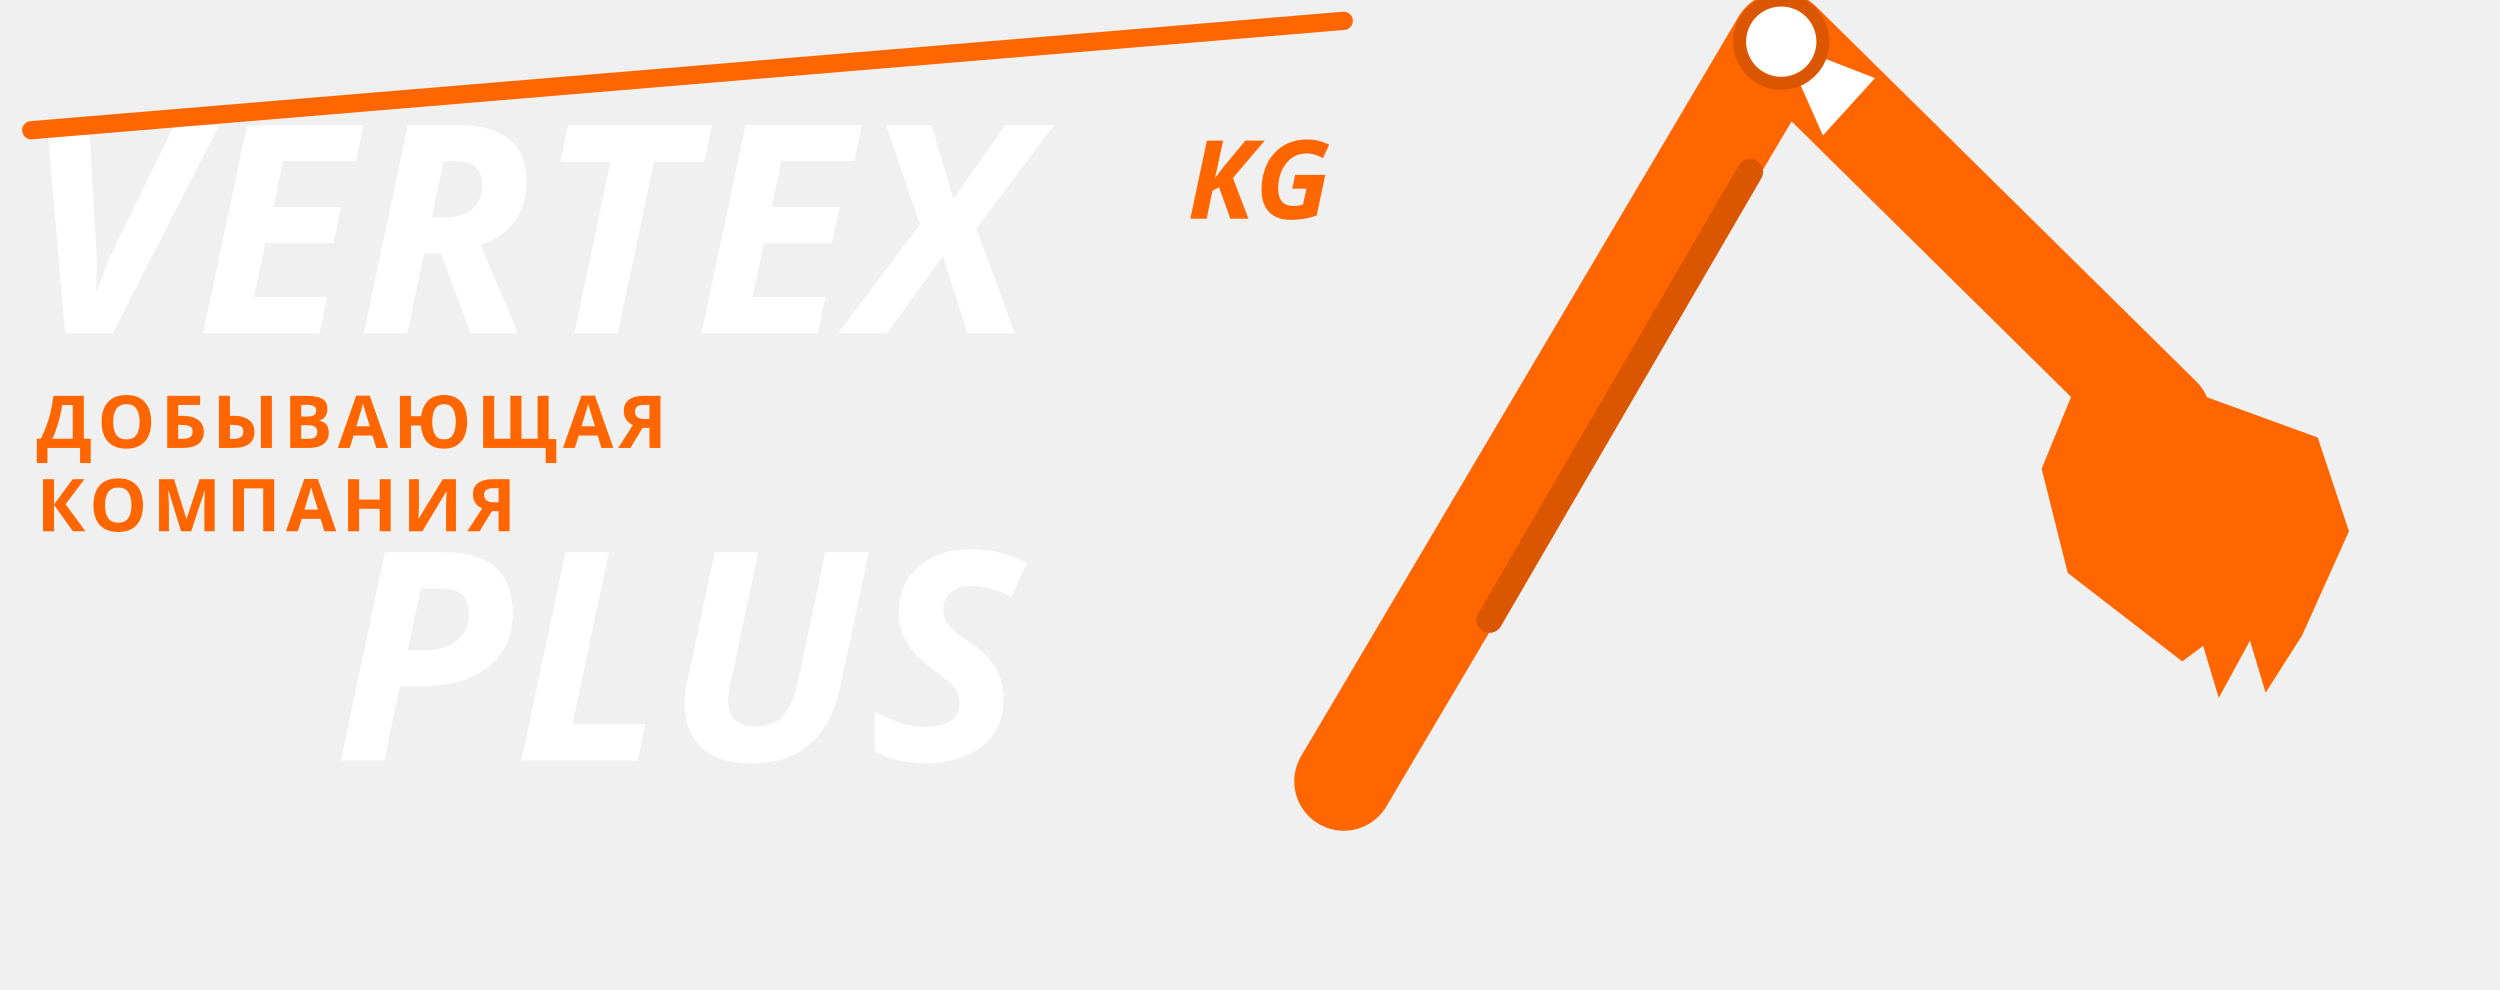
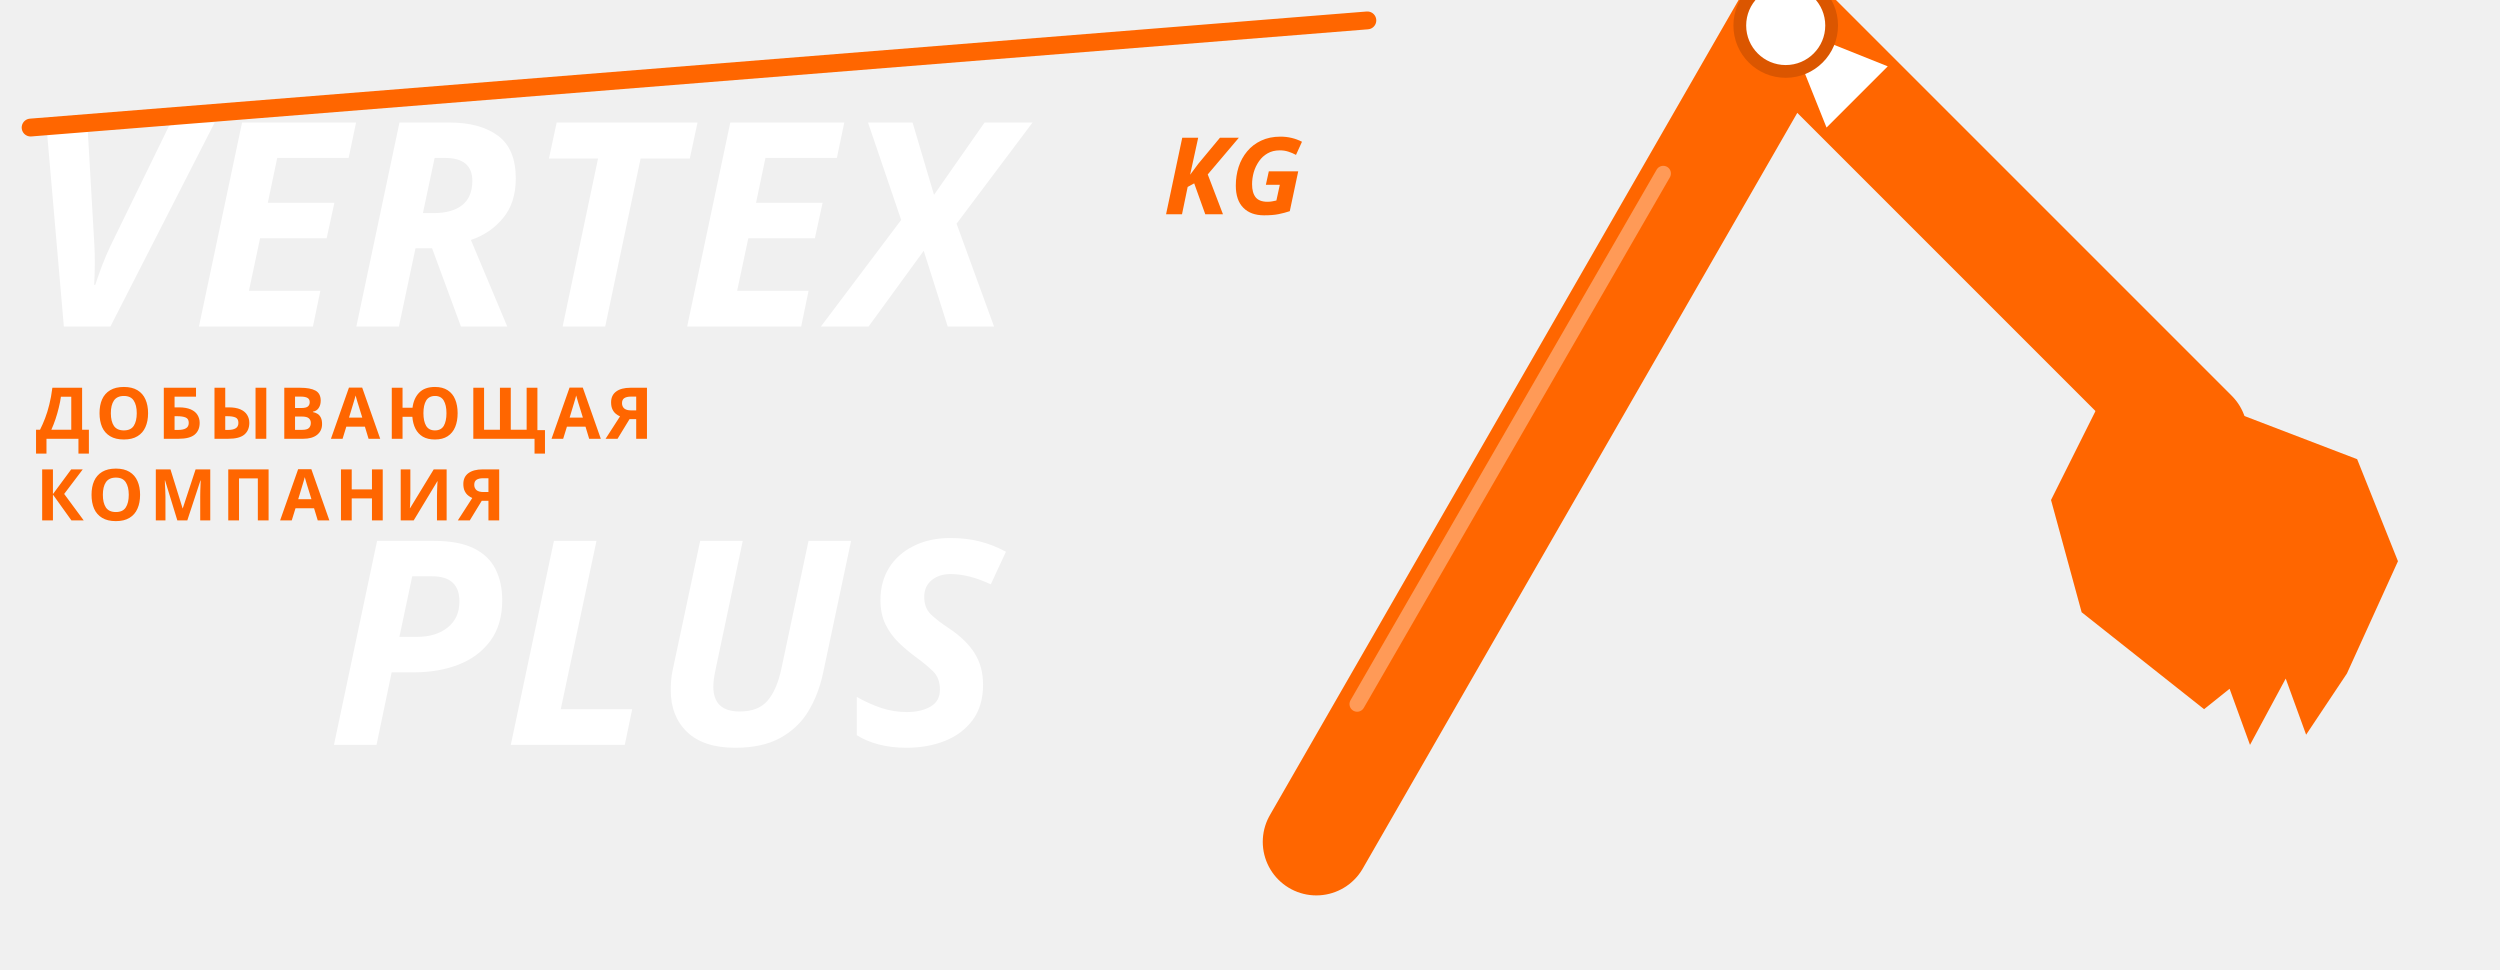
- <svg xmlns="http://www.w3.org/2000/svg" viewBox="0 0 480 190" fill="none" role="img" aria-labelledby="vertexLogoWhiteTitle">
+ <svg xmlns="http://www.w3.org/2000/svg" viewBox="0 0 490 190" fill="none" role="img" aria-labelledby="vertexLogoWhiteTitle">
  <g font-family="Oswald, 'Arial Narrow', sans-serif" font-weight="700">
    <text x="4" y="64" font-size="56" letter-spacing="0.5" font-style="italic" fill="#FFFFFF">VERTEX</text>
    <text x="228" y="42" font-size="21" letter-spacing="0.5" font-style="italic" fill="#FF6600">KG</text>
    <text x="64" y="146" font-size="56" letter-spacing="0.5" font-style="italic" fill="#FFFFFF">PLUS</text>
  </g>
  <g font-family="Oswald, sans-serif" font-weight="600" letter-spacing="1">
    <text x="7" y="86" font-size="14" fill="#FF6600">ДОБЫВАЮЩАЯ</text>
    <text x="7" y="102" font-size="14" fill="#FF6600">КОМПАНИЯ</text>
  </g>
-   <path d="M6 25 L258 4" stroke="#FF6600" stroke-width="3.5" stroke-linecap="round" />
+   <path d="M6 25 L268 4" stroke="#FF6600" stroke-width="3.5" stroke-linecap="round" />
  <g transform="translate(250,0)">
-     <path d="M8 150 L92 8 L165 80" stroke="#FF6600" stroke-width="19" stroke-linecap="round" stroke-linejoin="round" fill="none" />
-     <path d="M36 119 L86 33" stroke="#DB5600" stroke-width="5" stroke-linecap="round" />
-     <path d="M92 8 L110 15 L100 26 Z" fill="#FFFFFF" />
-     <path d="M151 68 L195 84 L201 102 L192 122 L185 133 L182 123 L176 134 L173 124 L169 127 L147 110 L142 90 Z" fill="#FF6600" />
-     <circle cx="92" cy="8" r="8" fill="#FFFFFF" stroke="#DB5600" stroke-width="2.5" />
+     <path d="M8 165 L100 5 L180 85" stroke="#FF6600" stroke-width="21" stroke-linecap="round" stroke-linejoin="round" fill="none" />
+     <path d="M16 138 L76 34" stroke="#FFA366" stroke-width="3" stroke-linecap="round" opacity="0.85" />
+     <path d="M100 5 L120 13 L108 25 Z" fill="#FFFFFF" />
+     <path d="M165 72 L212 90 L220 110 L210 132 L202 144 L198 133 L191 146 L187 135 L182 139 L158 120 L152 98 Z" fill="#FF6600" />
+     <circle cx="100" cy="5" r="9" fill="#FFFFFF" stroke="#DB5600" stroke-width="2.5" />
  </g>
</svg>
